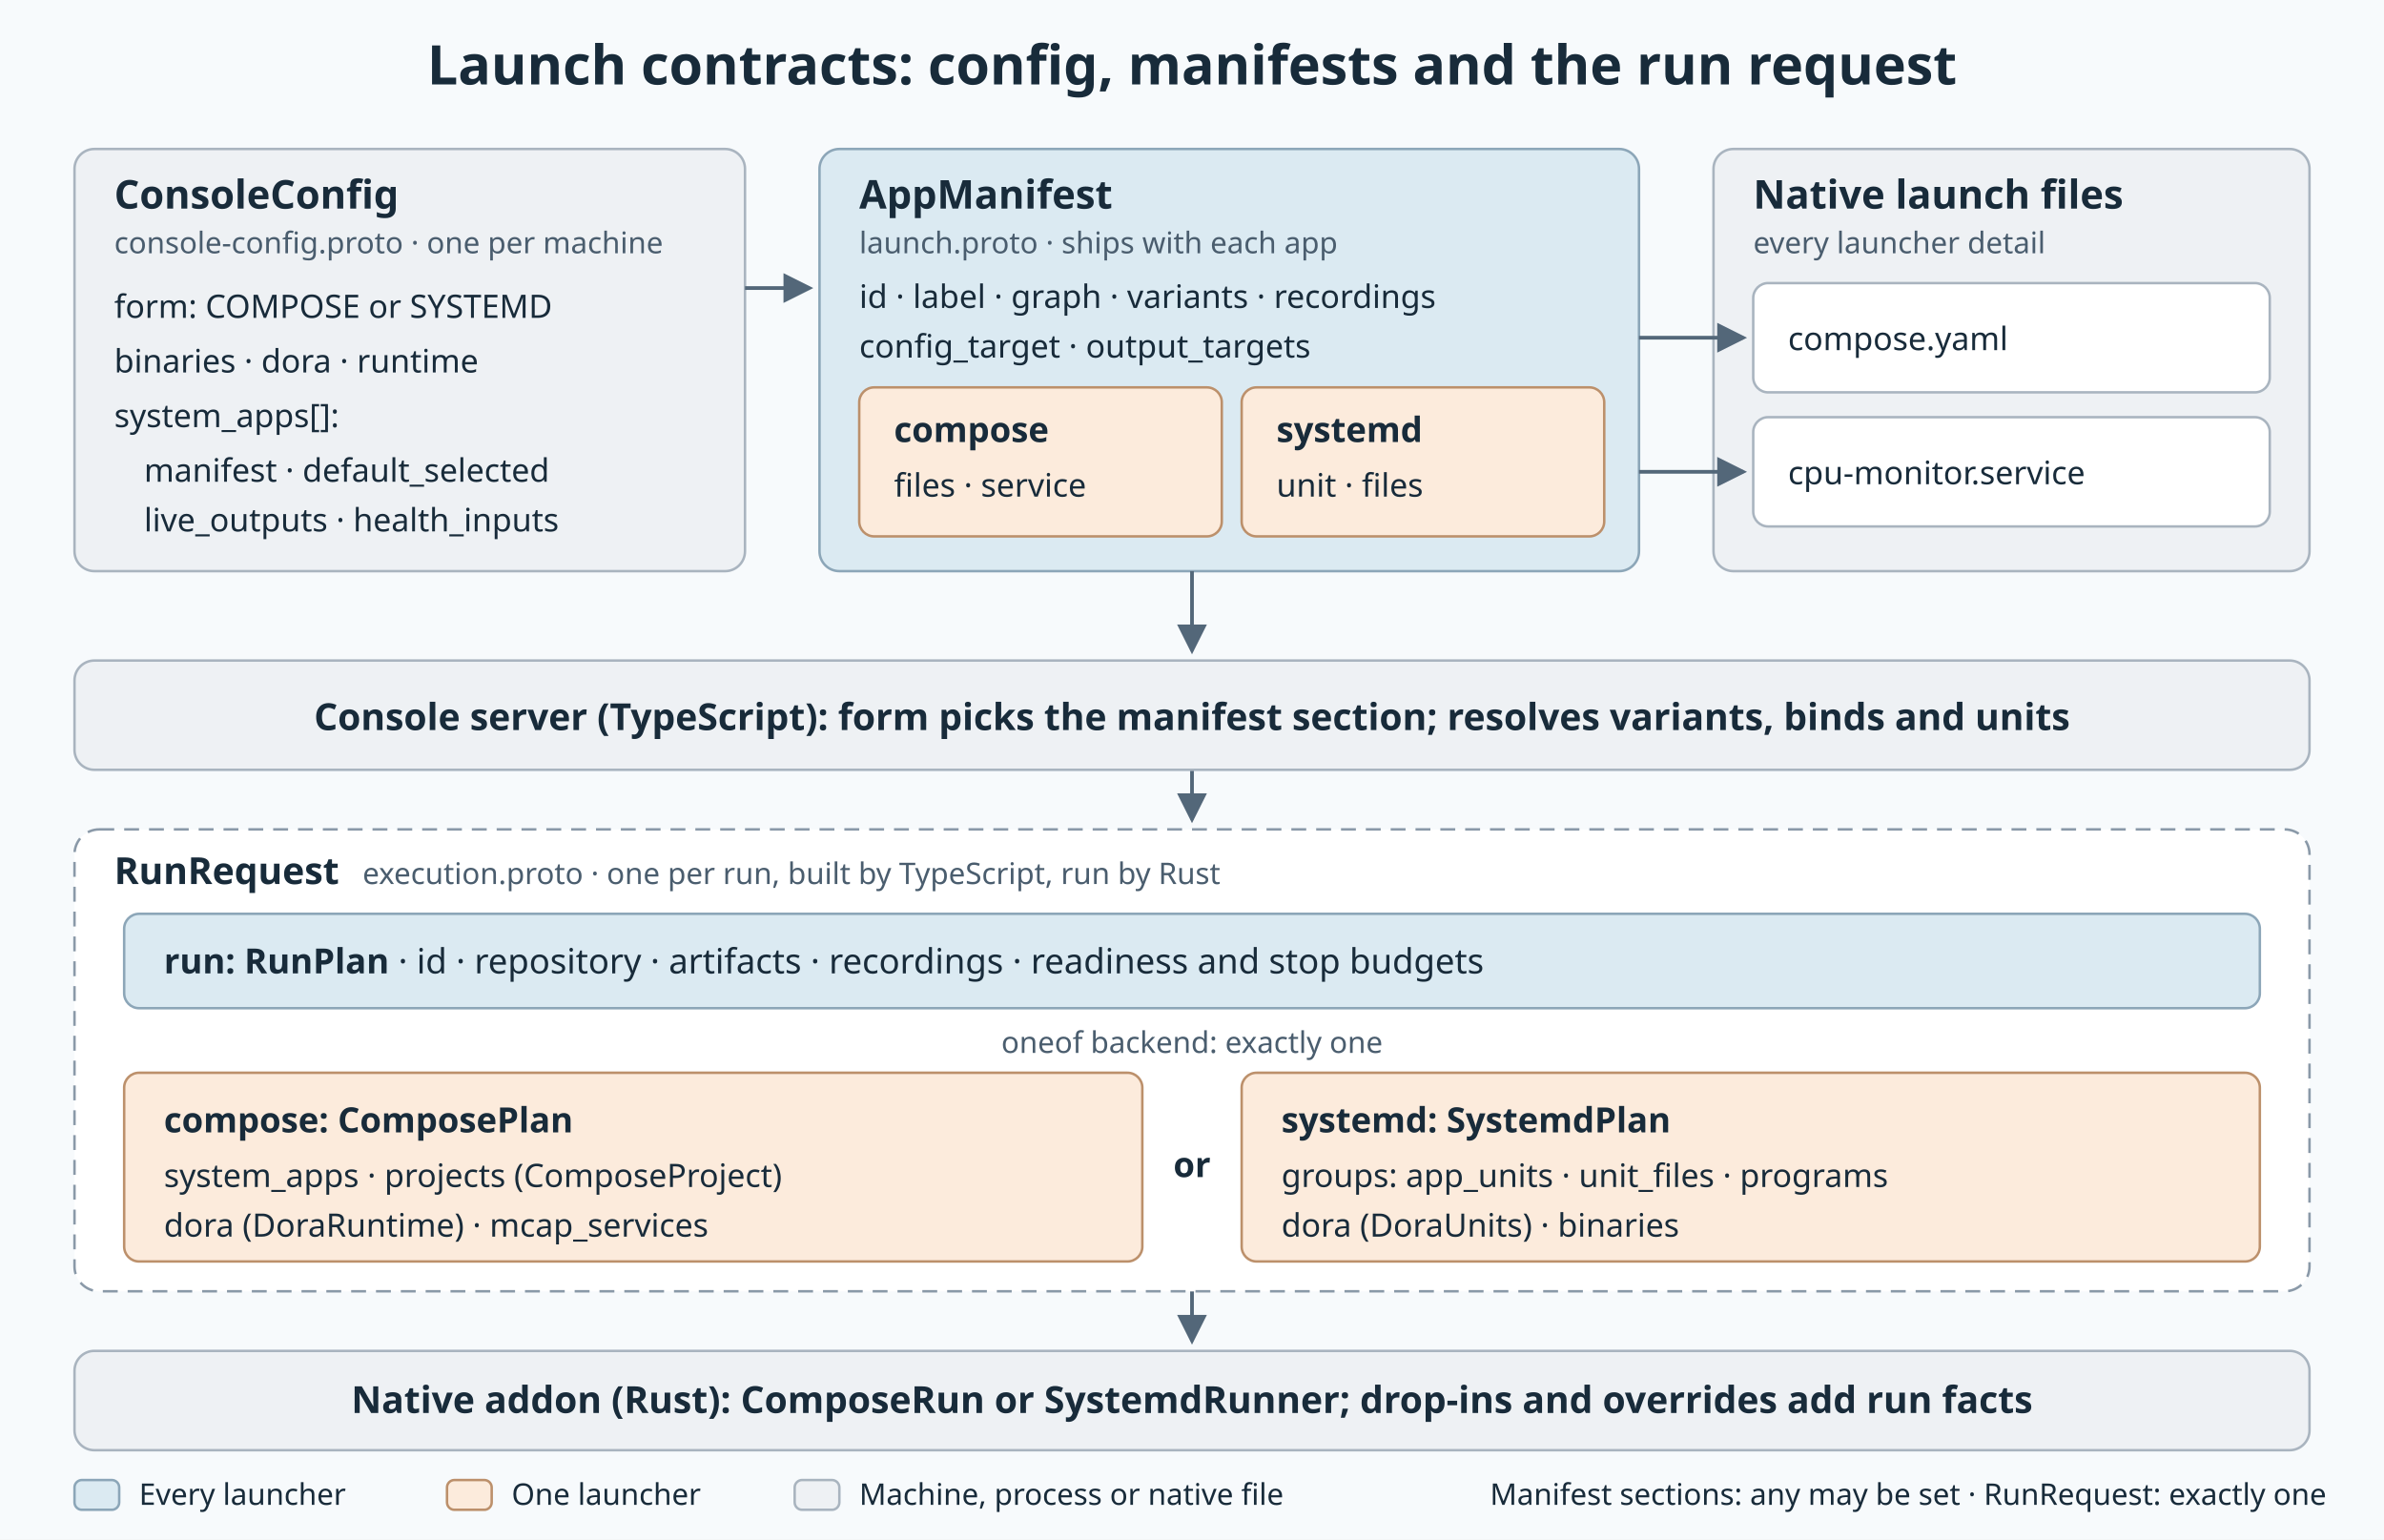
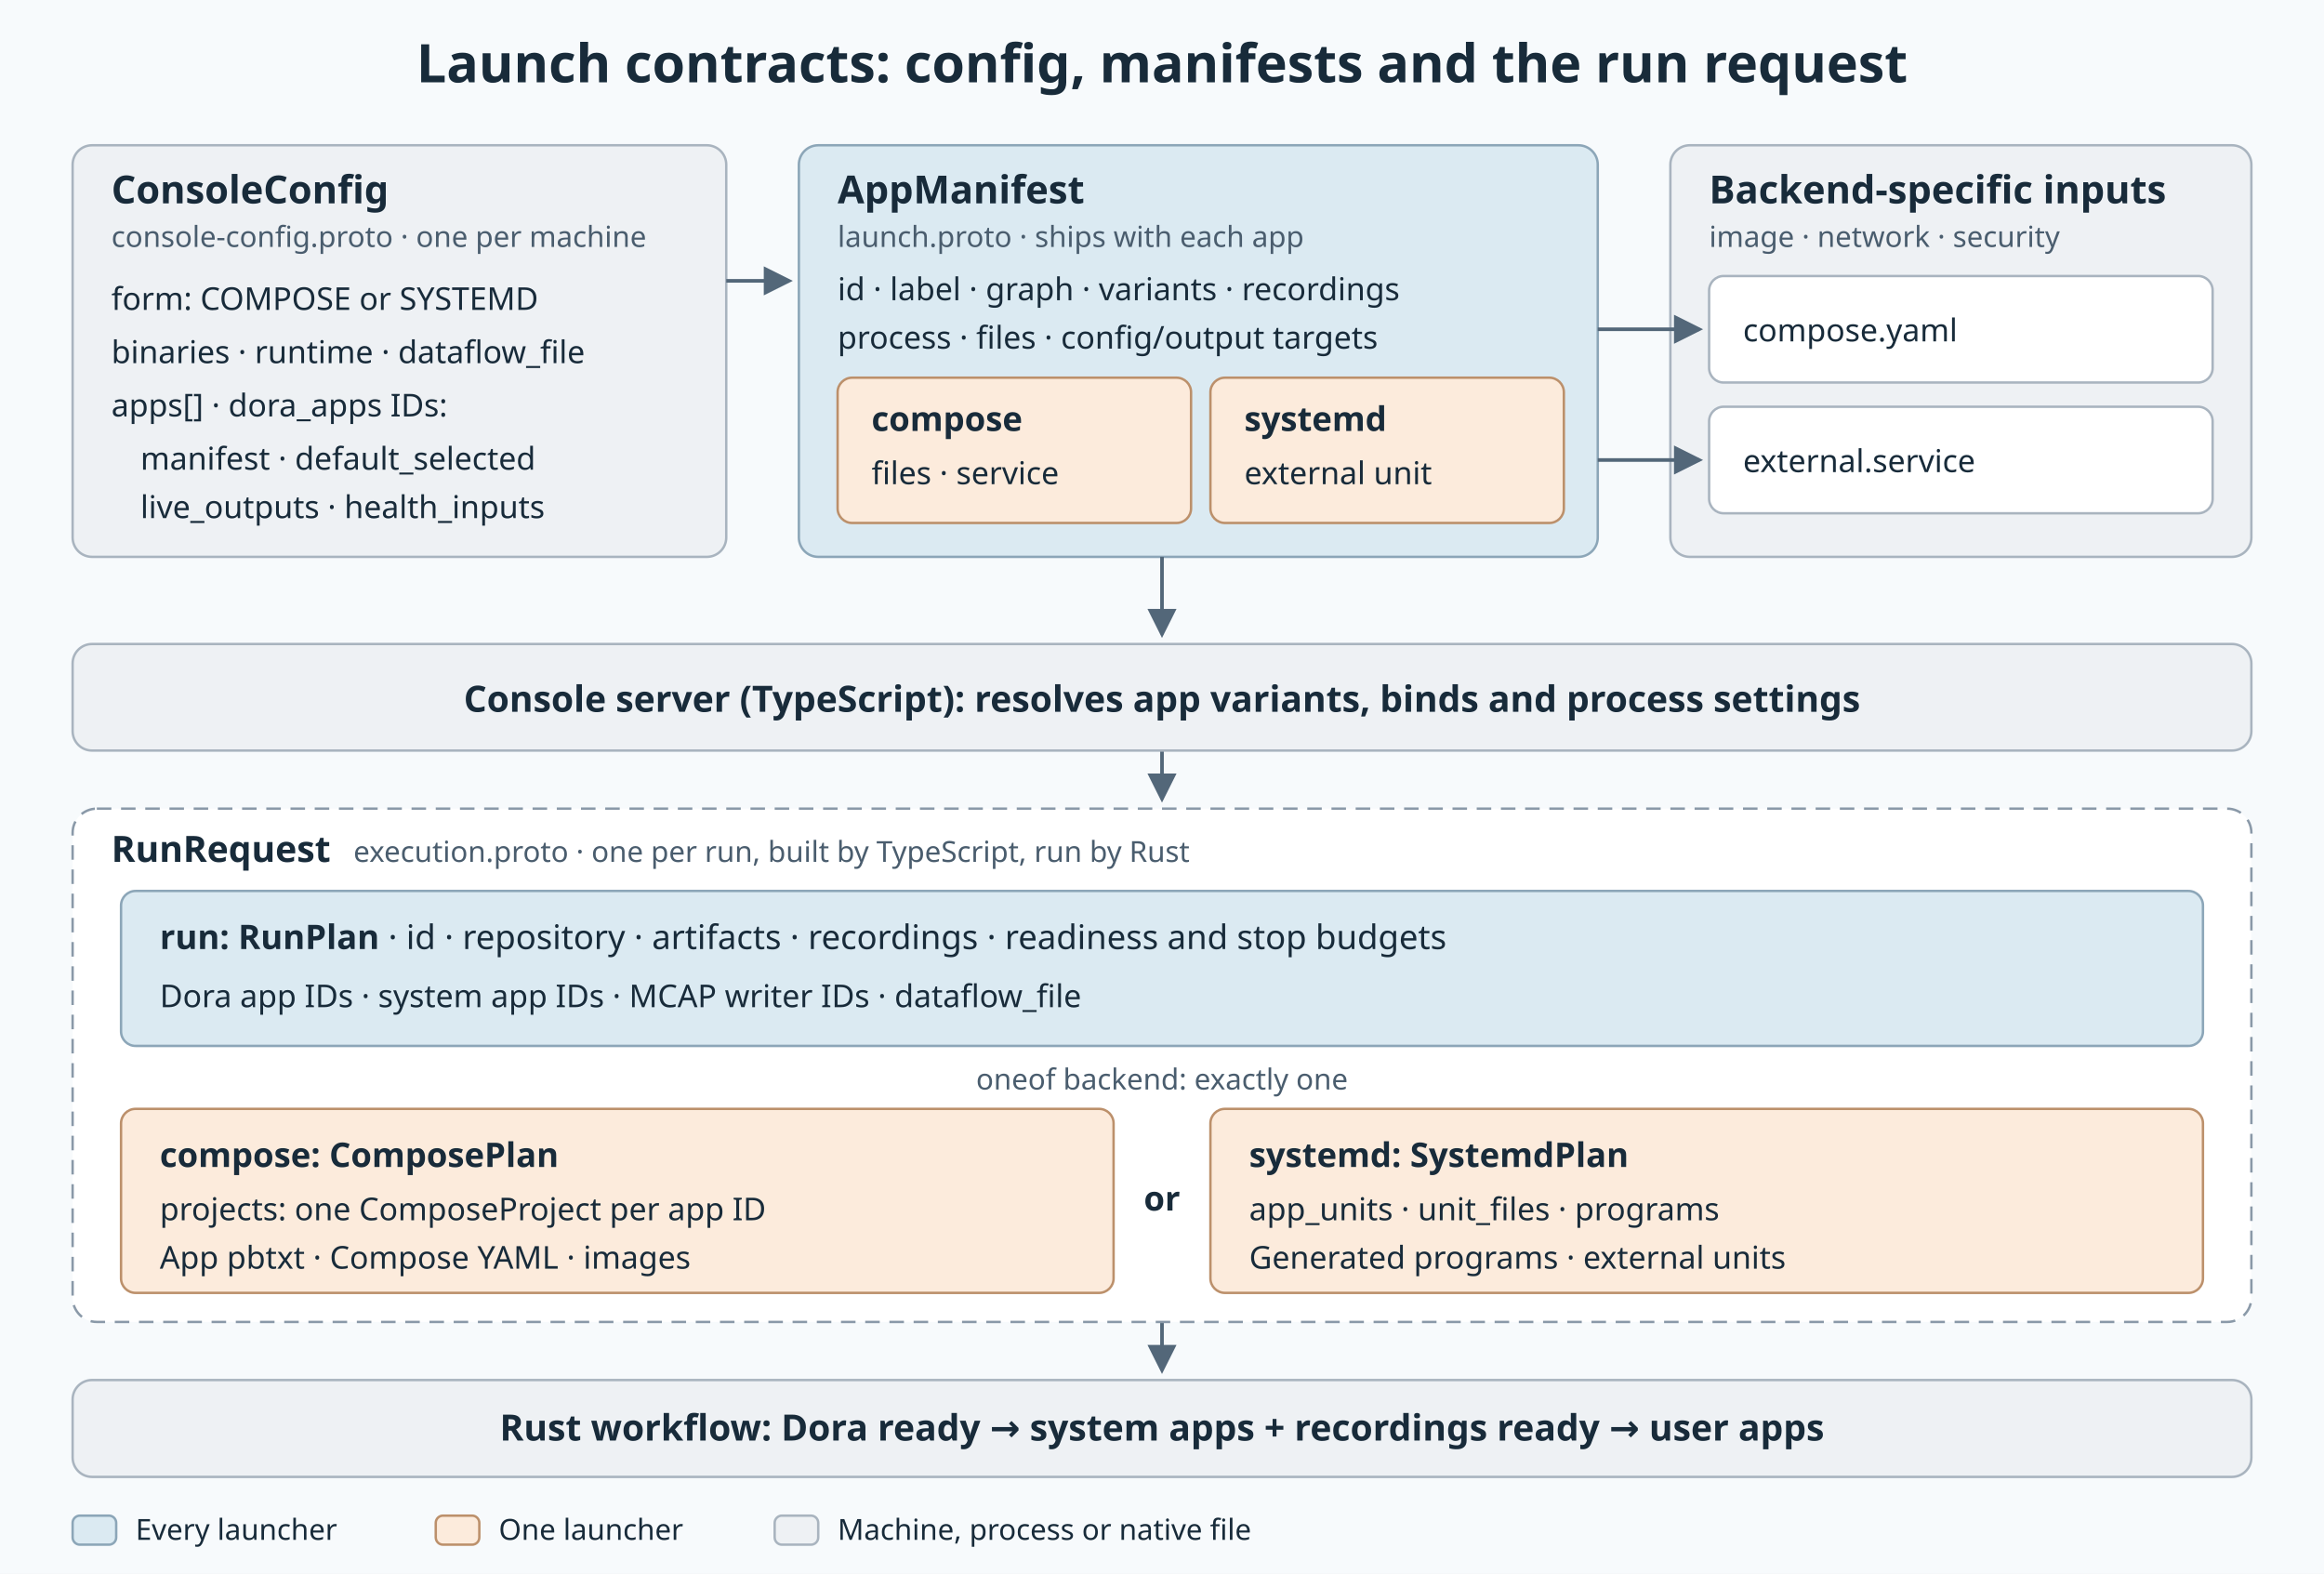
- <svg xmlns="http://www.w3.org/2000/svg" width="960" height="620" viewBox="0 0 960 620" role="img" aria-labelledby="title desc">
+ <svg xmlns="http://www.w3.org/2000/svg" width="960" height="650" viewBox="0 0 960 650" role="img" aria-labelledby="title desc">
  <defs>
    <marker id="arrow" markerWidth="9" markerHeight="9" refX="7" refY="4" orient="auto">
      <path d="M0,0 L8,4 L0,8" fill="#536779" />
    </marker>
  </defs>
-   <rect width="960" height="620" fill="#f7fafc" />
+   <rect width="960" height="650" fill="#f7fafc" />
  <g font-family="sans-serif" fill="#182b3a">
    <text x="480" y="34" font-size="22" font-weight="600" text-anchor="middle">Launch contracts: config, manifests and the run request</text>
    <rect x="30" y="60" width="270" height="170" rx="8" fill="#eef1f4" stroke="#a9b4bf" />
    <text x="46" y="84" font-size="16" font-weight="600">ConsoleConfig</text>
    <text x="46" y="102" font-size="12" fill="#4a5d6e">console-config.proto · one per machine</text>
    <g font-size="13">
      <text x="46" y="128">form: COMPOSE or SYSTEMD</text>
-       <text x="46" y="150">binaries · dora · runtime</text>
-       <text x="46" y="172">system_apps[]:</text>
+       <text x="46" y="150">binaries · runtime · dataflow_file</text>
+       <text x="46" y="172">apps[] · dora_apps IDs:</text>
      <text x="58" y="194">manifest · default_selected</text>
      <text x="58" y="214">live_outputs · health_inputs</text>
    </g>
    <rect x="330" y="60" width="330" height="170" rx="8" fill="#dbeaf2" stroke="#8ca6b8" />
    <text x="346" y="84" font-size="16" font-weight="600">AppManifest</text>
    <text x="346" y="102" font-size="12" fill="#4a5d6e">launch.proto · ships with each app</text>
    <g font-size="13">
      <text x="346" y="124">id · label · graph · variants · recordings</text>
-       <text x="346" y="144">config_target · output_targets</text>
+       <text x="346" y="144">process · files · config/output targets</text>
    </g>
    <rect x="346" y="156" width="146" height="60" rx="6" fill="#fcebdc" stroke="#bc906b" />
    <text x="360" y="178" font-size="14" font-weight="600">compose</text>
    <text x="360" y="200" font-size="13">files · service</text>
    <rect x="500" y="156" width="146" height="60" rx="6" fill="#fcebdc" stroke="#bc906b" />
    <text x="514" y="178" font-size="14" font-weight="600">systemd</text>
-     <text x="514" y="200" font-size="13">unit · files</text>
+     <text x="514" y="200" font-size="13">external unit</text>
    <rect x="690" y="60" width="240" height="170" rx="8" fill="#eef1f4" stroke="#a9b4bf" />
-     <text x="706" y="84" font-size="16" font-weight="600">Native launch files</text>
-     <text x="706" y="102" font-size="12" fill="#4a5d6e">every launcher detail</text>
+     <text x="706" y="84" font-size="16" font-weight="600">Backend-specific inputs</text>
+     <text x="706" y="102" font-size="12" fill="#4a5d6e">image · network · security</text>
    <rect x="706" y="114" width="208" height="44" rx="6" fill="#ffffff" stroke="#a9b4bf" />
    <text x="720" y="141" font-size="13">compose.yaml</text>
    <rect x="706" y="168" width="208" height="44" rx="6" fill="#ffffff" stroke="#a9b4bf" />
-     <text x="720" y="195" font-size="13">cpu-monitor.service</text>
+     <text x="720" y="195" font-size="13">external.service</text>
    <g fill="none" stroke="#536779" stroke-width="1.5" marker-end="url(#arrow)">
      <path d="M300 116 H326" />
      <path d="M660 136 H702" />
      <path d="M660 190 H702" />
      <path d="M480 230 V262" />
      <path d="M480 310 V330" />
-       <path d="M480 520 V540" />
+       <path d="M480 546 V566" />
    </g>
    <rect x="30" y="266" width="900" height="44" rx="8" fill="#eef1f4" stroke="#a9b4bf" />
-     <text x="480" y="294" font-size="15" font-weight="600" text-anchor="middle">Console server (TypeScript): form picks the manifest section; resolves variants, binds and units</text>
-     <rect x="30" y="334" width="900" height="186" rx="10" fill="#ffffff" stroke="#8a99a8" stroke-dasharray="6 4" />
+     <text x="480" y="294" font-size="15" font-weight="600" text-anchor="middle">Console server (TypeScript): resolves app variants, binds and process settings</text>
+     <rect x="30" y="334" width="900" height="212" rx="10" fill="#ffffff" stroke="#8a99a8" stroke-dasharray="6 4" />
    <text x="46" y="356" font-size="15" font-weight="600">RunRequest</text>
    <text x="146" y="356" font-size="12" fill="#4a5d6e">execution.proto · one per run, built by TypeScript, run by Rust</text>
-     <rect x="50" y="368" width="860" height="38" rx="6" fill="#dbeaf2" stroke="#8ca6b8" />
+     <rect x="50" y="368" width="860" height="64" rx="6" fill="#dbeaf2" stroke="#8ca6b8" />
    <text x="66" y="392" font-size="14">
      <tspan font-weight="600">run: RunPlan</tspan> · id · repository · artifacts · recordings · readiness and stop budgets</text>
-     <text x="480" y="424" font-size="12" fill="#4a5d6e" text-anchor="middle">oneof backend: exactly one</text>
-     <rect x="50" y="432" width="410" height="76" rx="6" fill="#fcebdc" stroke="#bc906b" />
-     <text x="66" y="456" font-size="14" font-weight="600">compose: ComposePlan</text>
-     <text x="66" y="478" font-size="13">system_apps · projects (ComposeProject)</text>
-     <text x="66" y="498" font-size="13">dora (DoraRuntime) · mcap_services</text>
-     <text x="480" y="474" font-size="14" font-weight="600" text-anchor="middle">or</text>
-     <rect x="500" y="432" width="410" height="76" rx="6" fill="#fcebdc" stroke="#bc906b" />
-     <text x="516" y="456" font-size="14" font-weight="600">systemd: SystemdPlan</text>
-     <text x="516" y="478" font-size="13">groups: app_units · unit_files · programs</text>
-     <text x="516" y="498" font-size="13">dora (DoraUnits) · binaries</text>
-     <rect x="30" y="544" width="900" height="40" rx="8" fill="#eef1f4" stroke="#a9b4bf" />
-     <text x="480" y="569" font-size="15" font-weight="600" text-anchor="middle">Native addon (Rust): ComposeRun or SystemdRunner; drop-ins and overrides add run facts</text>
+     <text x="66" y="416" font-size="13">Dora app IDs · system app IDs · MCAP writer IDs · dataflow_file</text>
+     <text x="480" y="450" font-size="12" fill="#4a5d6e" text-anchor="middle">oneof backend: exactly one</text>
+     <rect x="50" y="458" width="410" height="76" rx="6" fill="#fcebdc" stroke="#bc906b" />
+     <text x="66" y="482" font-size="14" font-weight="600">compose: ComposePlan</text>
+     <text x="66" y="504" font-size="13">projects: one ComposeProject per app ID</text>
+     <text x="66" y="524" font-size="13">App pbtxt · Compose YAML · images</text>
+     <text x="480" y="500" font-size="14" font-weight="600" text-anchor="middle">or</text>
+     <rect x="500" y="458" width="410" height="76" rx="6" fill="#fcebdc" stroke="#bc906b" />
+     <text x="516" y="482" font-size="14" font-weight="600">systemd: SystemdPlan</text>
+     <text x="516" y="504" font-size="13">app_units · unit_files · programs</text>
+     <text x="516" y="524" font-size="13">Generated programs · external units</text>
+     <rect x="30" y="570" width="900" height="40" rx="8" fill="#eef1f4" stroke="#a9b4bf" />
+     <text x="480" y="595" font-size="15" font-weight="600" text-anchor="middle">Rust workflow: Dora ready → system apps + recordings ready → user apps</text>
    <g font-size="12">
-       <rect x="30" y="596" width="18" height="12" rx="3" fill="#dbeaf2" stroke="#8ca6b8" />
-       <text x="56" y="606">Every launcher</text>
-       <rect x="180" y="596" width="18" height="12" rx="3" fill="#fcebdc" stroke="#bc906b" />
-       <text x="206" y="606">One launcher</text>
-       <rect x="320" y="596" width="18" height="12" rx="3" fill="#eef1f4" stroke="#a9b4bf" />
-       <text x="346" y="606">Machine, process or native file</text>
-       <text x="600" y="606">Manifest sections: any may be set · RunRequest: exactly one</text>
+       <rect x="30" y="626" width="18" height="12" rx="3" fill="#dbeaf2" stroke="#8ca6b8" />
+       <text x="56" y="636">Every launcher</text>
+       <rect x="180" y="626" width="18" height="12" rx="3" fill="#fcebdc" stroke="#bc906b" />
+       <text x="206" y="636">One launcher</text>
+       <rect x="320" y="626" width="18" height="12" rx="3" fill="#eef1f4" stroke="#a9b4bf" />
+       <text x="346" y="636">Machine, process or native file</text>
    </g>
  </g>
</svg>
